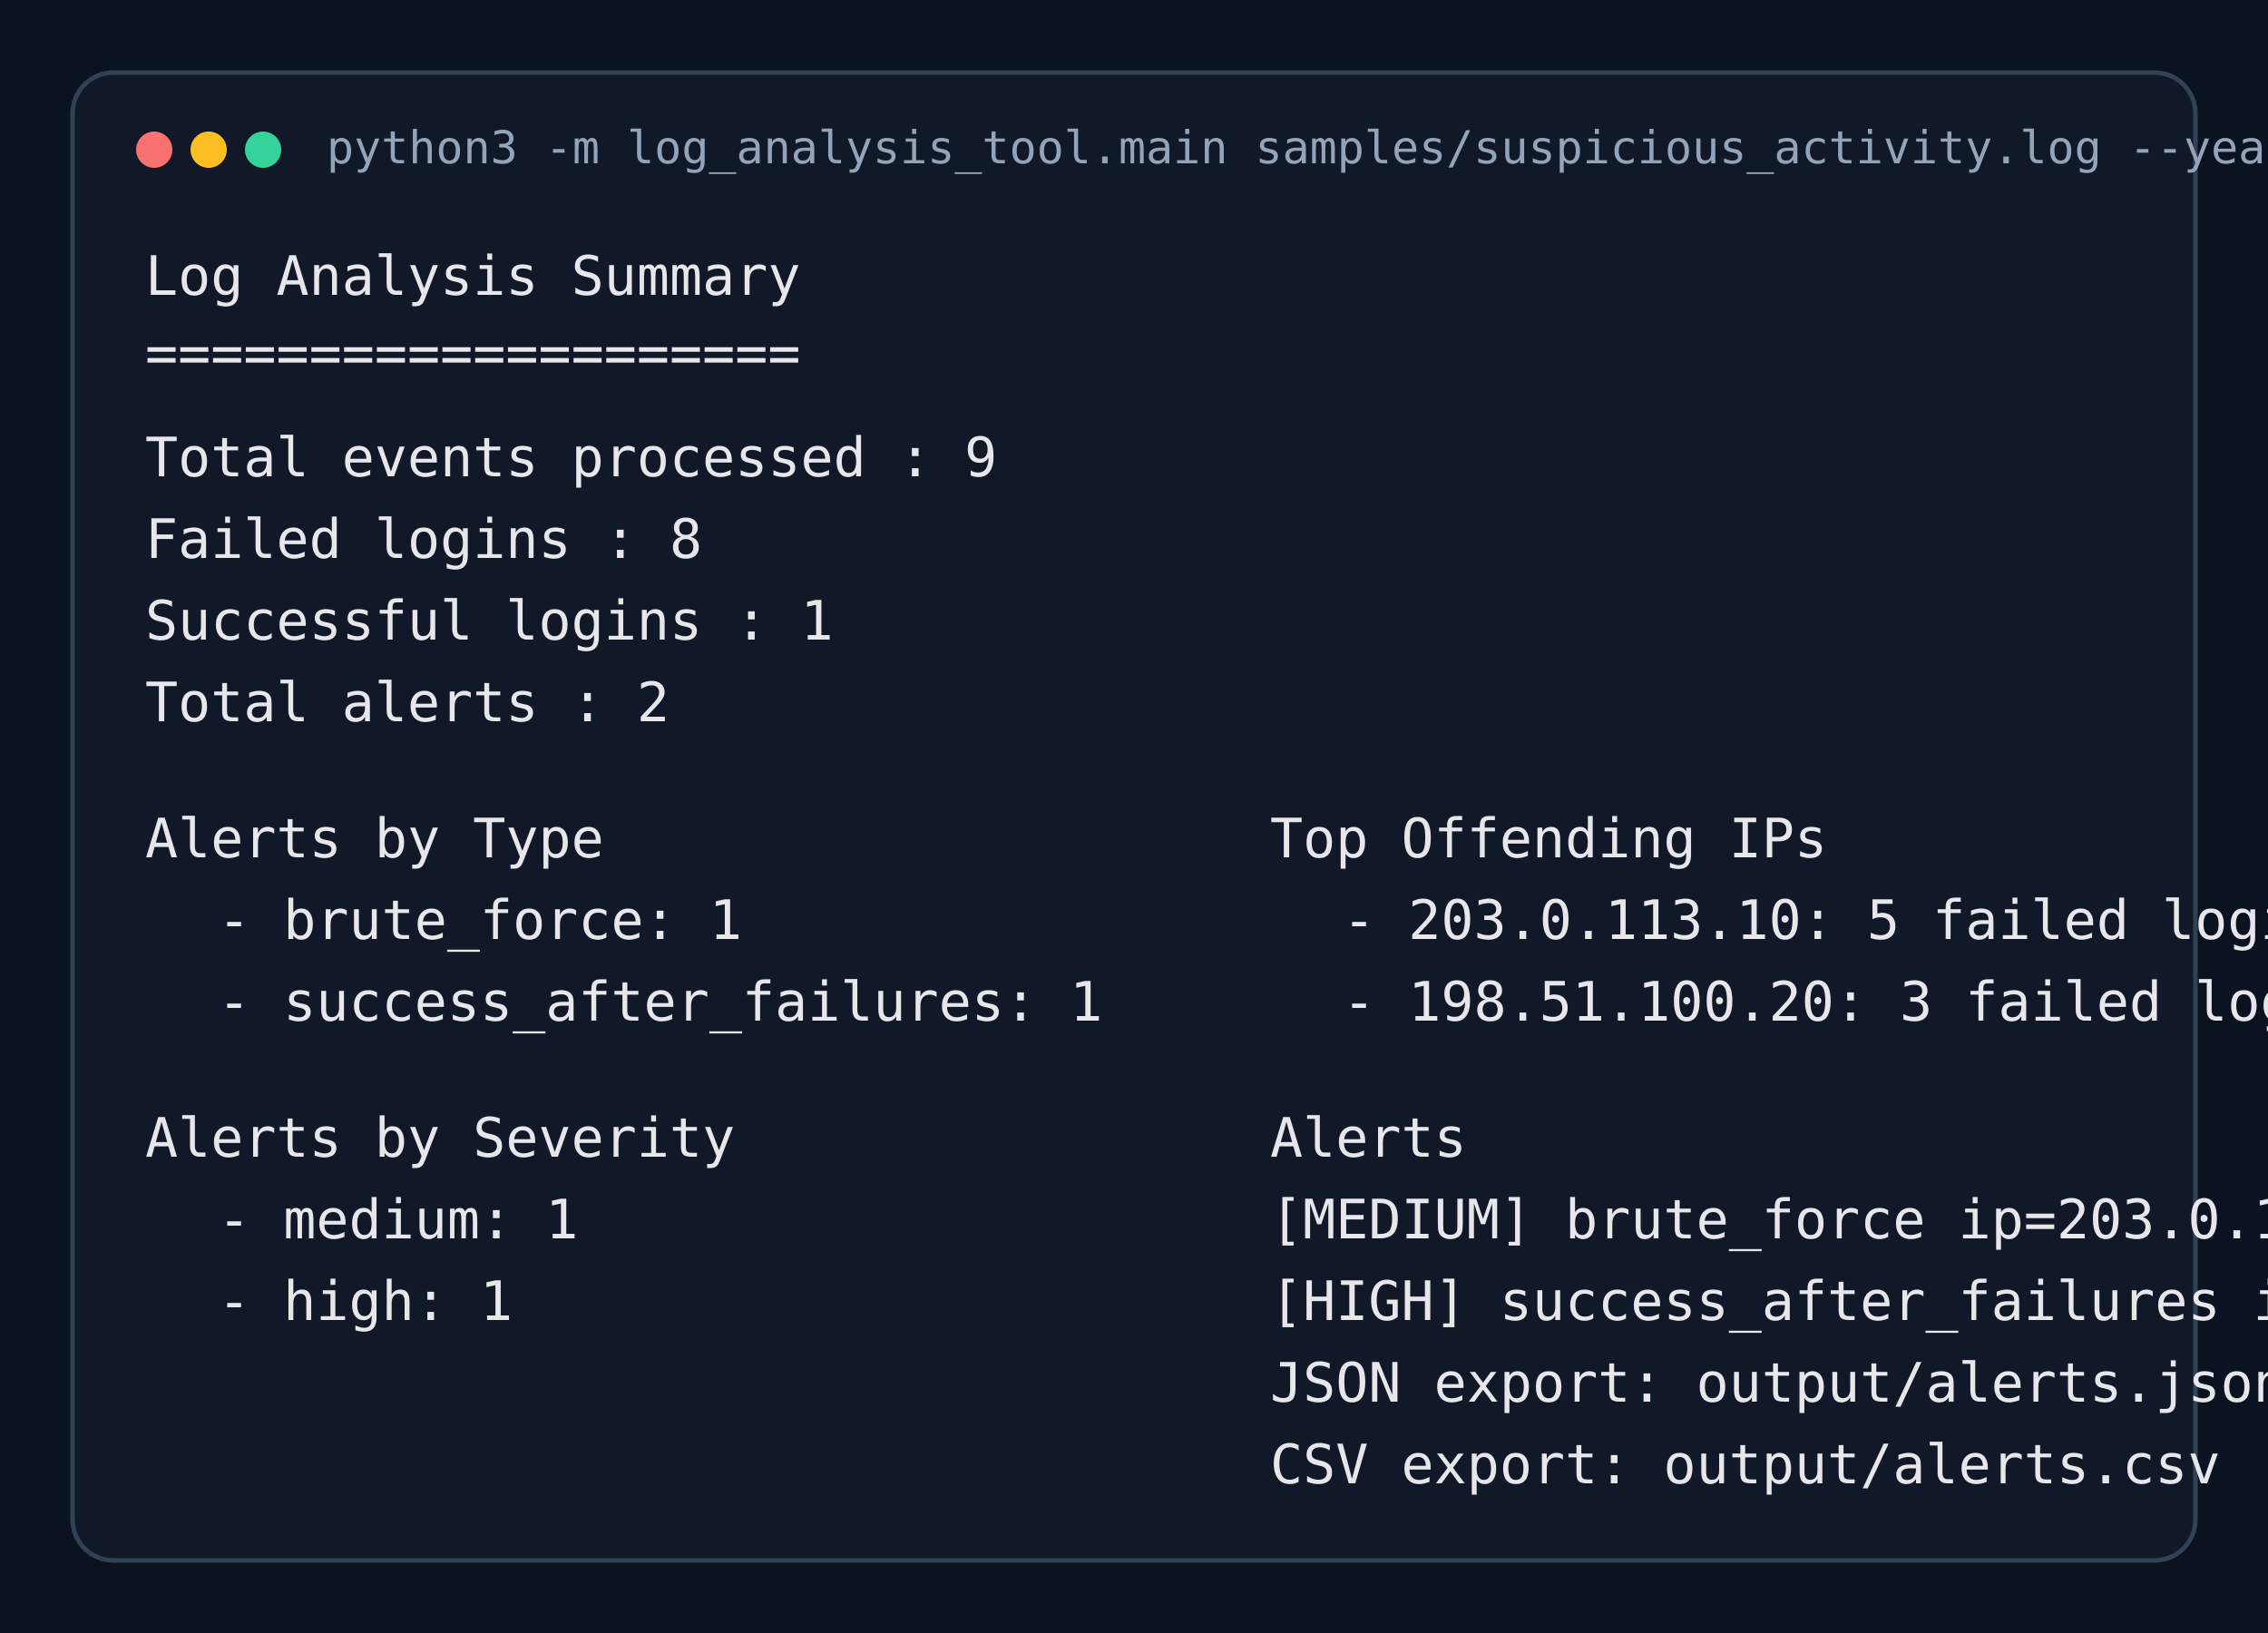
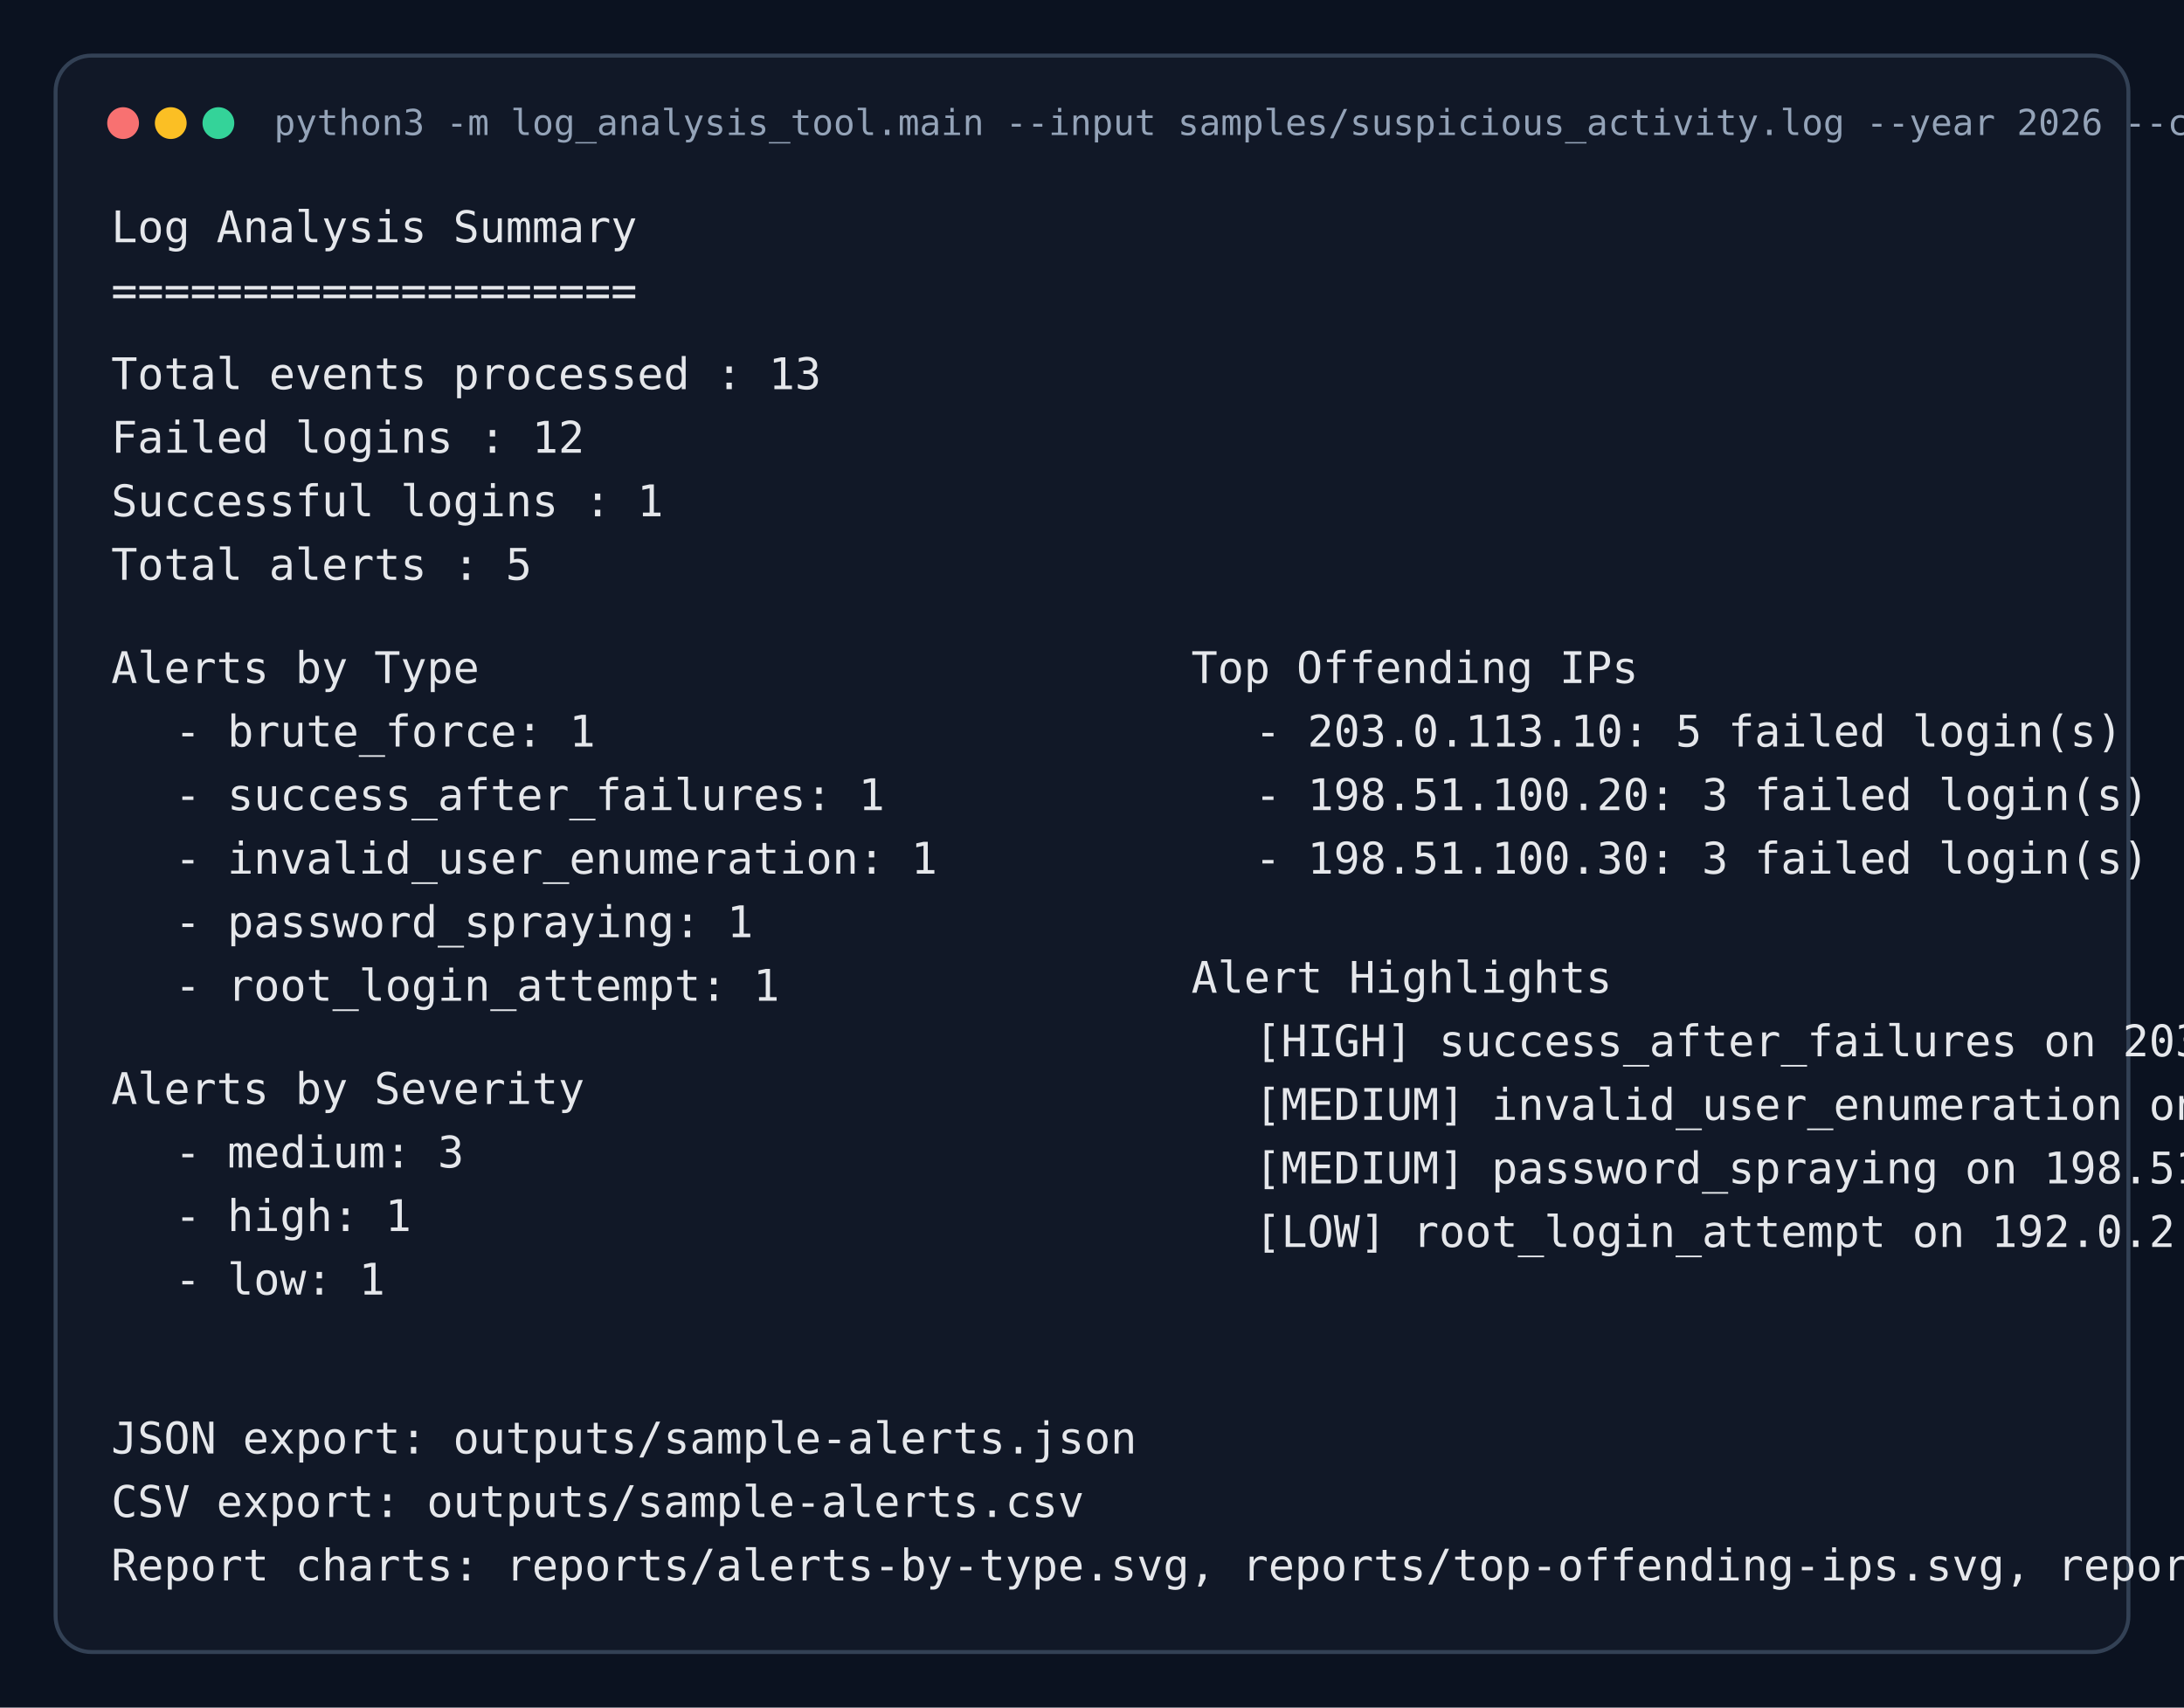
- <svg xmlns="http://www.w3.org/2000/svg" width="1000" height="720" viewBox="0 0 1000 720" role="img" aria-labelledby="title desc">
-   <rect width="1000" height="720" fill="#0b1220" />
-   <rect x="32" y="32" width="936" height="656" rx="18" fill="#111827" stroke="#334155" stroke-width="2" />
-   <circle cx="68" cy="66" r="8" fill="#f87171" />
-   <circle cx="92" cy="66" r="8" fill="#fbbf24" />
-   <circle cx="116" cy="66" r="8" fill="#34d399" />
-   <text x="144" y="72" fill="#94a3b8" font-family="Menlo, Consolas, monospace" font-size="20">python3 -m log_analysis_tool.main samples/suspicious_activity.log --year 2026</text>
-   <g fill="#e5e7eb" font-family="Menlo, Consolas, monospace" font-size="24">
-     <text x="64" y="130">Log Analysis Summary</text>
-     <text x="64" y="164">====================</text>
-     <text x="64" y="210">Total events processed : 9</text>
-     <text x="64" y="246">Failed logins          : 8</text>
-     <text x="64" y="282">Successful logins      : 1</text>
-     <text x="64" y="318">Total alerts           : 2</text>
-     <text x="64" y="378">Alerts by Type</text>
-     <text x="96" y="414">- brute_force: 1</text>
-     <text x="96" y="450">- success_after_failures: 1</text>
-     <text x="64" y="510">Alerts by Severity</text>
-     <text x="96" y="546">- medium: 1</text>
-     <text x="96" y="582">- high: 1</text>
-     <text x="560" y="378">Top Offending IPs</text>
-     <text x="592" y="414">- 203.0.113.10: 5 failed login(s)</text>
-     <text x="592" y="450">- 198.51.100.20: 3 failed login(s)</text>
-     <text x="560" y="510">Alerts</text>
-     <text x="560" y="546">[MEDIUM] brute_force ip=203.0.113.10 count=5</text>
-     <text x="560" y="582">[HIGH] success_after_failures ip=203.0.113.10</text>
-     <text x="560" y="618">JSON export: output/alerts.json</text>
-     <text x="560" y="654">CSV export: output/alerts.csv</text>
+ <svg xmlns="http://www.w3.org/2000/svg" width="1100" height="860" viewBox="0 0 1100 860" role="img" aria-labelledby="title desc">
+   <rect width="1100" height="860" fill="#0b1220" />
+   <rect x="28" y="28" width="1044" height="804" rx="18" fill="#111827" stroke="#334155" stroke-width="2" />
+   <circle cx="62" cy="62" r="8" fill="#f87171" />
+   <circle cx="86" cy="62" r="8" fill="#fbbf24" />
+   <circle cx="110" cy="62" r="8" fill="#34d399" />
+   <text x="138" y="68" fill="#94a3b8" font-family="Menlo, Consolas, monospace" font-size="18">python3 -m log_analysis_tool.main --input samples/suspicious_activity.log --year 2026 --config config/detection-rules.json</text>
+   <g fill="#e5e7eb" font-family="Menlo, Consolas, monospace" font-size="22">
+     <text x="56" y="122">Log Analysis Summary</text>
+     <text x="56" y="154">====================</text>
+     <text x="56" y="196">Total events processed : 13</text>
+     <text x="56" y="228">Failed logins          : 12</text>
+     <text x="56" y="260">Successful logins      : 1</text>
+     <text x="56" y="292">Total alerts           : 5</text>
+     <text x="56" y="344">Alerts by Type</text>
+     <text x="88" y="376">- brute_force: 1</text>
+     <text x="88" y="408">- success_after_failures: 1</text>
+     <text x="88" y="440">- invalid_user_enumeration: 1</text>
+     <text x="88" y="472">- password_spraying: 1</text>
+     <text x="88" y="504">- root_login_attempt: 1</text>
+     <text x="56" y="556">Alerts by Severity</text>
+     <text x="88" y="588">- medium: 3</text>
+     <text x="88" y="620">- high: 1</text>
+     <text x="88" y="652">- low: 1</text>
+     <text x="600" y="344">Top Offending IPs</text>
+     <text x="632" y="376">- 203.0.113.10: 5 failed login(s)</text>
+     <text x="632" y="408">- 198.51.100.20: 3 failed login(s)</text>
+     <text x="632" y="440">- 198.51.100.30: 3 failed login(s)</text>
+     <text x="600" y="500">Alert Highlights</text>
+     <text x="632" y="532">[HIGH] success_after_failures on 203.0.113.10</text>
+     <text x="632" y="564">[MEDIUM] invalid_user_enumeration on 198.51.100.20</text>
+     <text x="632" y="596">[MEDIUM] password_spraying on 198.51.100.30</text>
+     <text x="632" y="628">[LOW] root_login_attempt on 192.0.2.55</text>
+     <text x="56" y="732">JSON export: outputs/sample-alerts.json</text>
+     <text x="56" y="764">CSV export: outputs/sample-alerts.csv</text>
+     <text x="56" y="796">Report charts: reports/alerts-by-type.svg, reports/top-offending-ips.svg, reports/failed-logins-over-time.svg</text>
  </g>
</svg>
